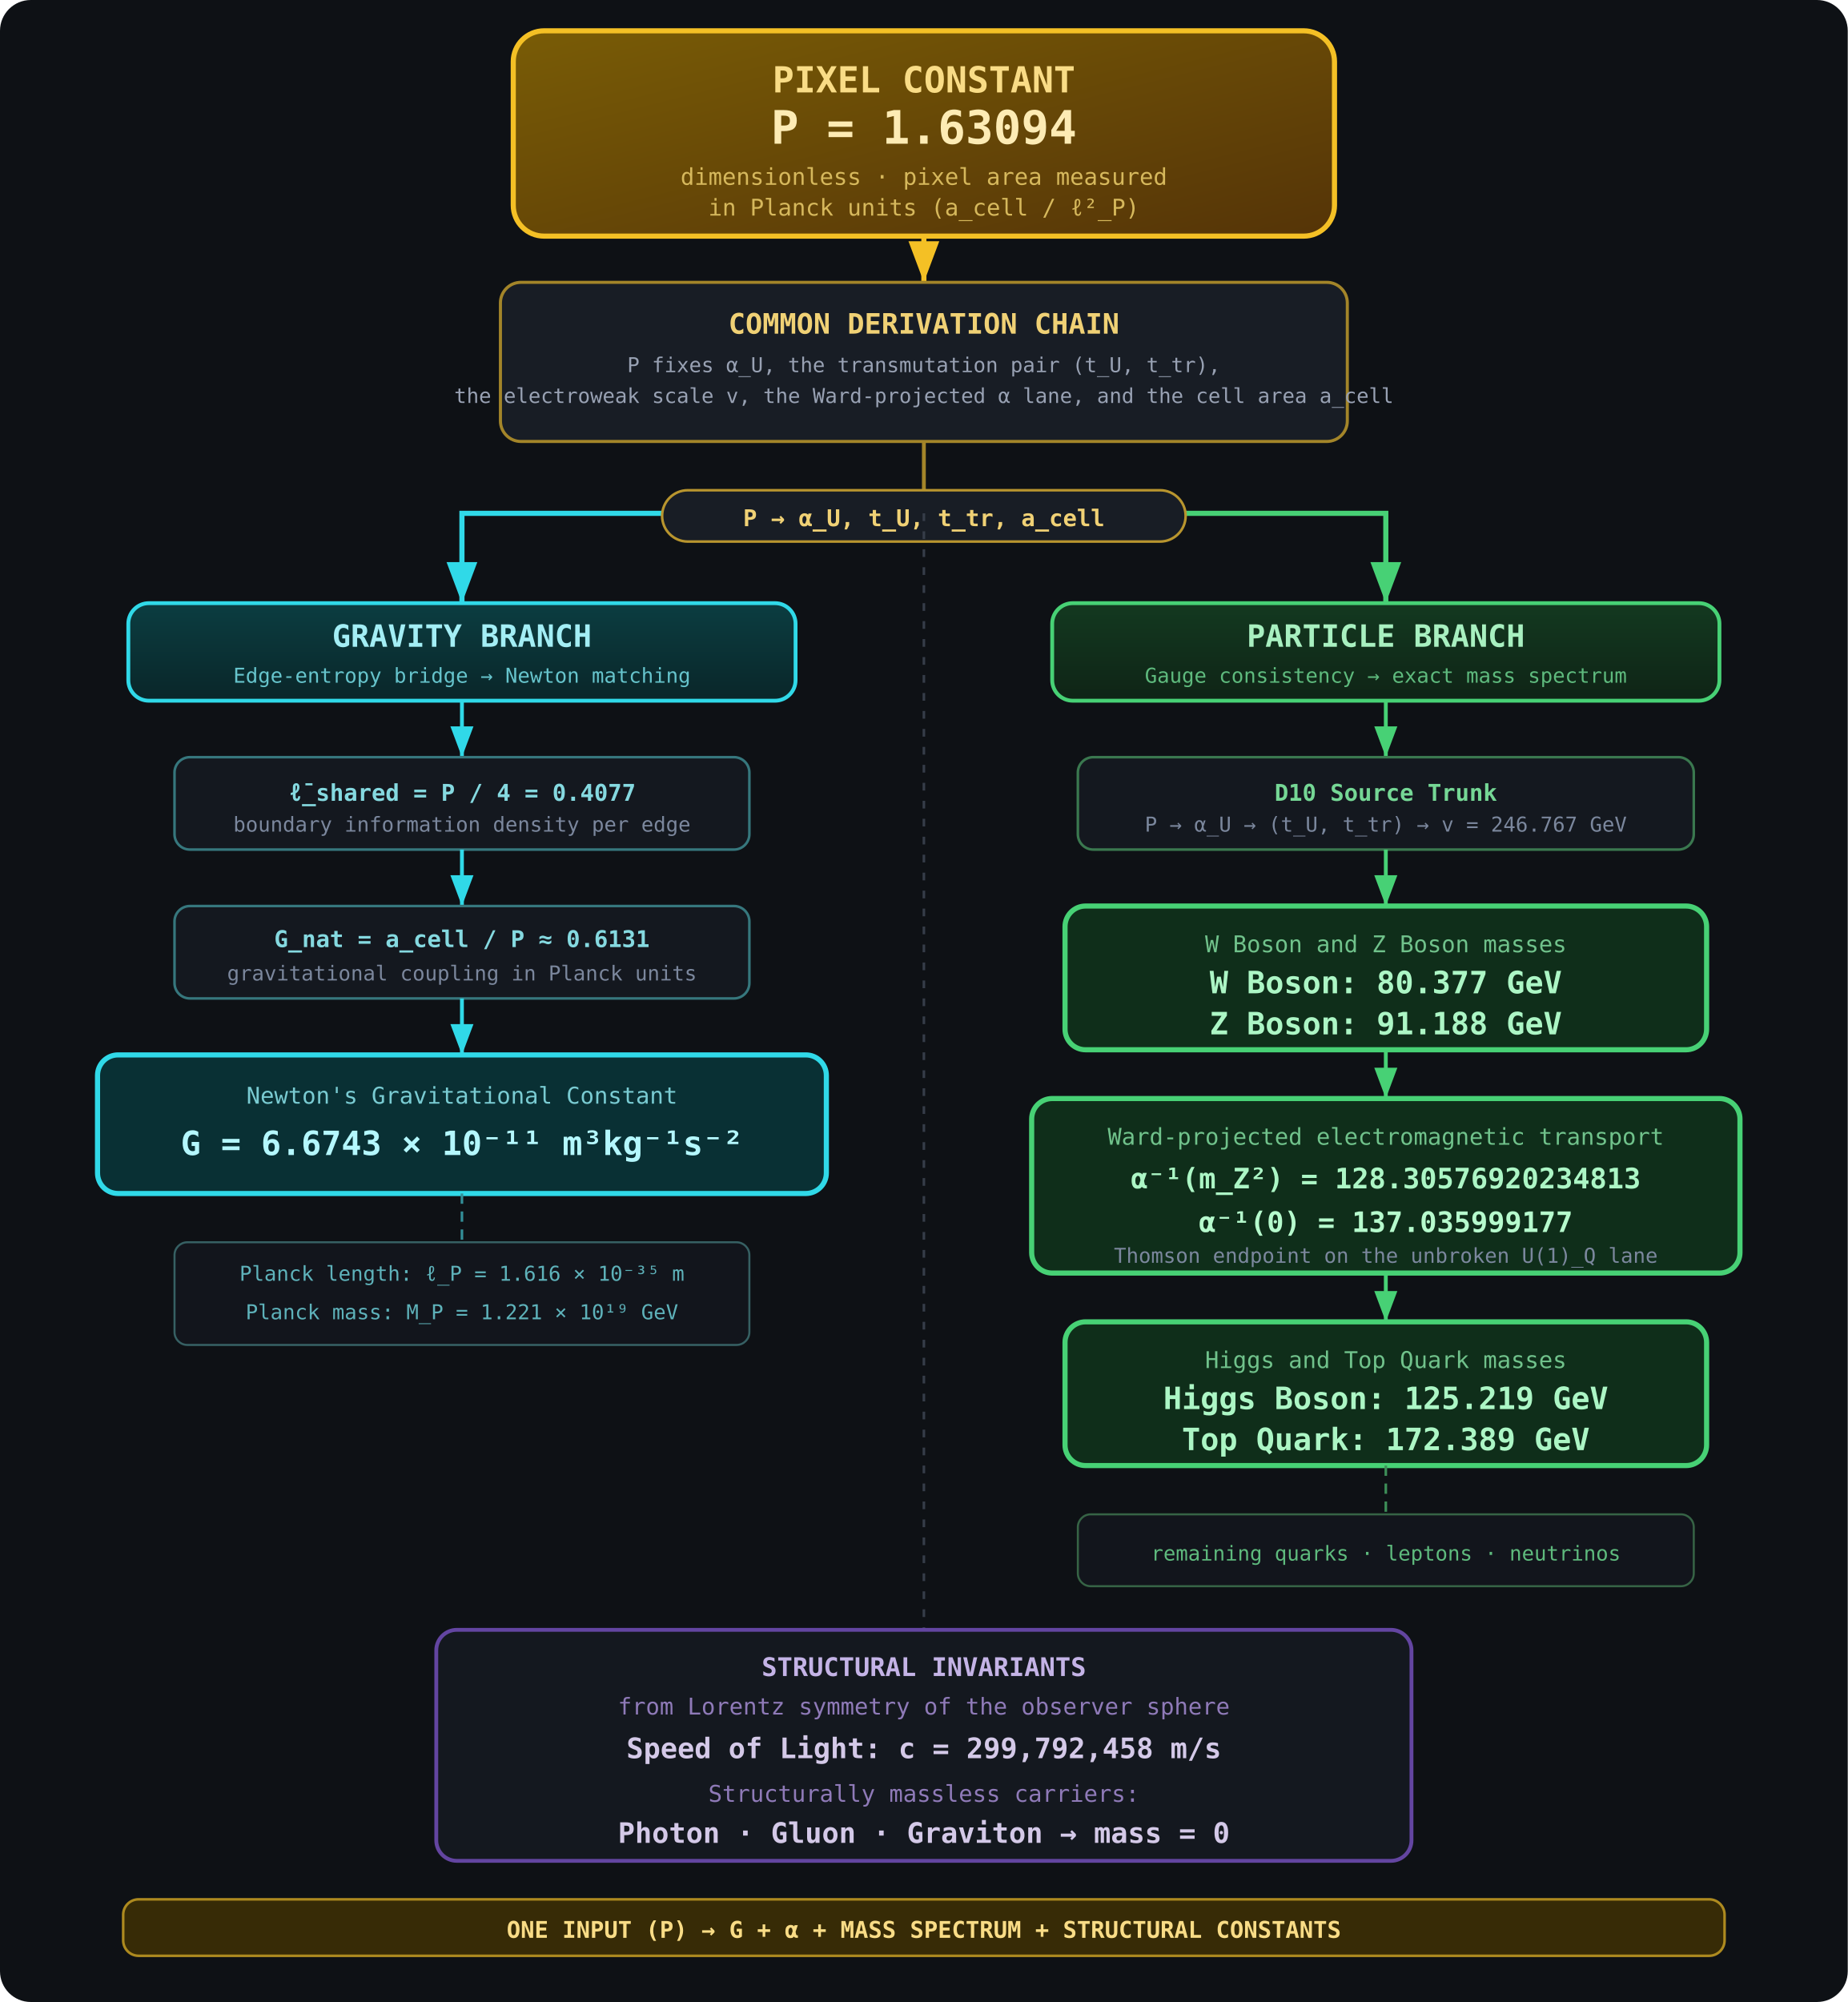
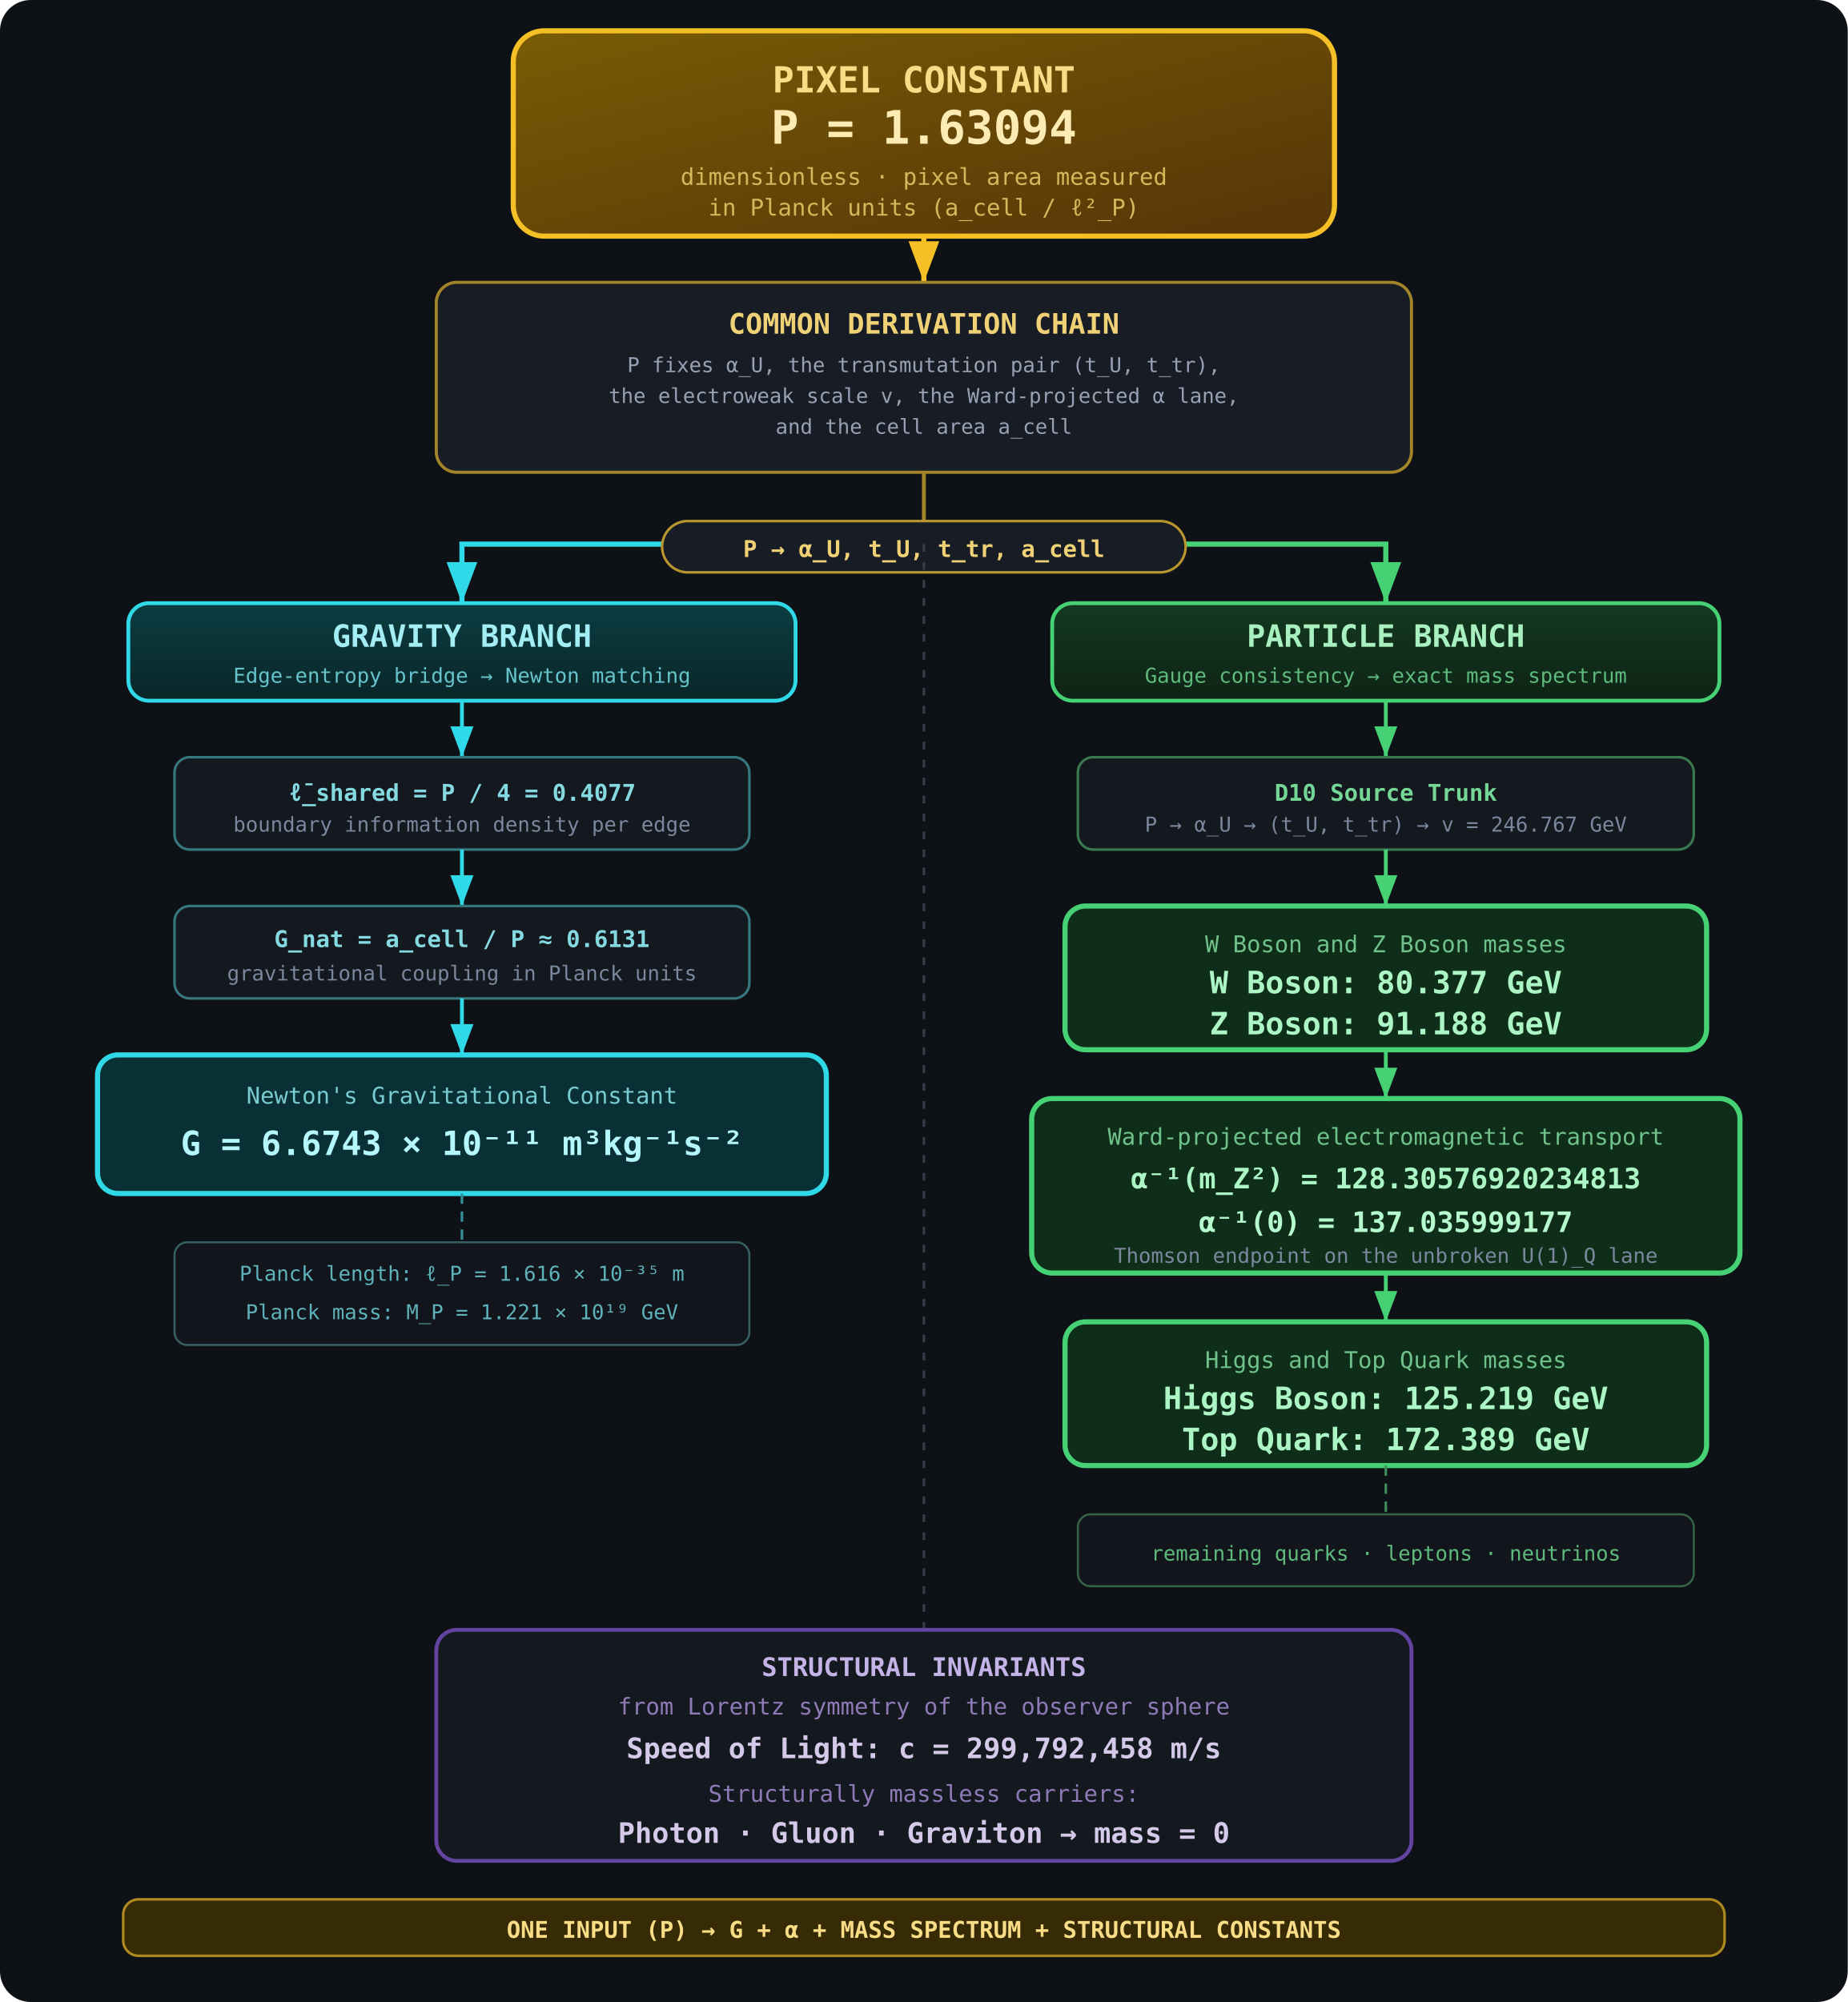
<svg xmlns="http://www.w3.org/2000/svg" width="720" height="780" viewBox="0 0 720 780" role="img" aria-labelledby="title desc">
  <defs>
    <marker id="uni-arrow" markerWidth="8" markerHeight="6" refX="8" refY="3" orient="auto">
      <path d="M0,0 L8,3 L0,6" fill="hsl(45,90%,55%)" />
    </marker>
    <marker id="uni-arrow-cyan" markerWidth="8" markerHeight="6" refX="8" refY="3" orient="auto">
      <path d="M0,0 L8,3 L0,6" fill="hsl(185,80%,55%)" />
    </marker>
    <marker id="uni-arrow-green" markerWidth="8" markerHeight="6" refX="8" refY="3" orient="auto">
      <path d="M0,0 L8,3 L0,6" fill="hsl(140,60%,55%)" />
    </marker>
    <linearGradient id="uni-root-grad" x1="0" y1="0" x2="1" y2="1">
      <stop offset="0%" stop-color="hsl(45,90%,25%)" />
      <stop offset="100%" stop-color="hsl(35,85%,18%)" />
    </linearGradient>
    <linearGradient id="uni-gravity-grad" x1="0" y1="0" x2="0" y2="1">
      <stop offset="0%" stop-color="hsl(185,70%,15%)" />
      <stop offset="100%" stop-color="hsl(185,60%,10%)" />
    </linearGradient>
    <linearGradient id="uni-particle-grad" x1="0" y1="0" x2="0" y2="1">
      <stop offset="0%" stop-color="hsl(140,50%,15%)" />
      <stop offset="100%" stop-color="hsl(140,40%,10%)" />
    </linearGradient>
  </defs>
  <rect width="720" height="780" rx="12" fill="hsl(220,20%,7%)" />
  <rect x="200" y="12" width="320" height="80" rx="12" fill="url(#uni-root-grad)" stroke="hsl(45,90%,55%)" stroke-width="2" />
  <text x="360" y="36" text-anchor="middle" font-family="monospace" font-size="14" font-weight="bold" fill="hsl(45,90%,75%)">PIXEL CONSTANT</text>
  <text x="360" y="56" text-anchor="middle" font-family="monospace" font-size="18" font-weight="bold" fill="hsl(45,95%,85%)">P = 1.63094</text>
  <text x="360" y="72" text-anchor="middle" font-family="monospace" font-size="9" fill="hsl(45,60%,60%)">dimensionless · pixel area measured</text>
  <text x="360" y="84" text-anchor="middle" font-family="monospace" font-size="9" fill="hsl(45,60%,60%)">in Planck units (a_cell / ℓ²_P)</text>
  <line x1="360" y1="92" x2="360" y2="110" stroke="hsl(45,90%,55%)" stroke-width="2" marker-end="url(#uni-arrow)" />
-   <rect x="195" y="110" width="330" height="62" rx="8" fill="hsl(220,20%,12%)" stroke="hsl(45,60%,40%)" stroke-width="1.2" />
+   <rect x="170" y="110" width="380" height="74" rx="8" fill="hsl(220,20%,12%)" stroke="hsl(45,60%,40%)" stroke-width="1.2" />
  <text x="360" y="130" text-anchor="middle" font-family="monospace" font-size="11" font-weight="bold" fill="hsl(45,80%,70%)">COMMON DERIVATION CHAIN</text>
  <text x="360" y="145" text-anchor="middle" font-family="monospace" font-size="8" fill="hsl(220,15%,65%)">P fixes α_U, the transmutation pair (t_U, t_tr),</text>
-   <text x="360" y="157" text-anchor="middle" font-family="monospace" font-size="8" fill="hsl(220,15%,65%)">the electroweak scale v, the Ward-projected α lane, and the cell area a_cell</text>
-   <line x1="360" y1="172" x2="360" y2="200" stroke="hsl(45,60%,40%)" stroke-width="1.5" />
-   <path d="M360,200 L180,200 L180,235" stroke="hsl(185,80%,55%)" stroke-width="2" fill="none" marker-end="url(#uni-arrow-cyan)" />
-   <path d="M360,200 L540,200 L540,235" stroke="hsl(140,60%,55%)" stroke-width="2" fill="none" marker-end="url(#uni-arrow-green)" />
-   <rect x="258" y="191" width="204" height="20" rx="10" fill="hsl(220,20%,12%)" stroke="hsl(45,60%,45%)" stroke-width="1" />
-   <text x="360" y="205" text-anchor="middle" font-family="monospace" font-size="9" font-weight="bold" fill="hsl(45,80%,70%)">P → α_U, t_U, t_tr, a_cell</text>
+   <text x="360" y="157" text-anchor="middle" font-family="monospace" font-size="8" fill="hsl(220,15%,65%)">the electroweak scale v, the Ward-projected α lane,</text>
+   <text x="360" y="169" text-anchor="middle" font-family="monospace" font-size="8" fill="hsl(220,15%,65%)">and the cell area a_cell</text>
+   <line x1="360" y1="184" x2="360" y2="212" stroke="hsl(45,60%,40%)" stroke-width="1.5" />
+   <path d="M360,212 L180,212 L180,235" stroke="hsl(185,80%,55%)" stroke-width="2" fill="none" marker-end="url(#uni-arrow-cyan)" />
+   <path d="M360,212 L540,212 L540,235" stroke="hsl(140,60%,55%)" stroke-width="2" fill="none" marker-end="url(#uni-arrow-green)" />
+   <rect x="258" y="203" width="204" height="20" rx="10" fill="hsl(220,20%,12%)" stroke="hsl(45,60%,45%)" stroke-width="1" />
+   <text x="360" y="217" text-anchor="middle" font-family="monospace" font-size="9" font-weight="bold" fill="hsl(45,80%,70%)">P → α_U, t_U, t_tr, a_cell</text>
  <rect x="50" y="235" width="260" height="38" rx="8" fill="url(#uni-gravity-grad)" stroke="hsl(185,80%,55%)" stroke-width="1.5" />
  <text x="180" y="252" text-anchor="middle" font-family="monospace" font-size="12" font-weight="bold" fill="hsl(185,80%,80%)">GRAVITY BRANCH</text>
  <text x="180" y="266" text-anchor="middle" font-family="monospace" font-size="8" fill="hsl(185,50%,60%)">Edge-entropy bridge → Newton matching</text>
  <line x1="180" y1="273" x2="180" y2="295" stroke="hsl(185,80%,55%)" stroke-width="1.5" marker-end="url(#uni-arrow-cyan)" />
  <rect x="68" y="295" width="224" height="36" rx="6" fill="hsl(220,20%,10%)" stroke="hsl(185,40%,35%)" stroke-width="1" />
  <text x="180" y="312" text-anchor="middle" font-family="monospace" font-size="9" font-weight="bold" fill="hsl(185,60%,70%)">ℓ̄_shared = P / 4 = 0.4077</text>
  <text x="180" y="324" text-anchor="middle" font-family="monospace" font-size="8" fill="hsl(220,15%,55%)">boundary information density per edge</text>
  <line x1="180" y1="331" x2="180" y2="353" stroke="hsl(185,80%,55%)" stroke-width="1.5" marker-end="url(#uni-arrow-cyan)" />
  <rect x="68" y="353" width="224" height="36" rx="6" fill="hsl(220,20%,10%)" stroke="hsl(185,40%,35%)" stroke-width="1" />
  <text x="180" y="369" text-anchor="middle" font-family="monospace" font-size="9" font-weight="bold" fill="hsl(185,60%,70%)">G_nat = a_cell / P ≈ 0.6131</text>
  <text x="180" y="382" text-anchor="middle" font-family="monospace" font-size="8" fill="hsl(220,15%,55%)">gravitational coupling in Planck units</text>
  <line x1="180" y1="389" x2="180" y2="411" stroke="hsl(185,80%,55%)" stroke-width="1.5" marker-end="url(#uni-arrow-cyan)" />
  <rect x="38" y="411" width="284" height="54" rx="8" fill="hsl(185,70%,12%)" stroke="hsl(185,80%,55%)" stroke-width="2" />
  <text x="180" y="430" text-anchor="middle" font-family="monospace" font-size="9" fill="hsl(185,50%,65%)">Newton's Gravitational Constant</text>
  <text x="180" y="450" text-anchor="middle" font-family="monospace" font-size="13" font-weight="bold" fill="hsl(185,95%,85%)">G = 6.6743 × 10⁻¹¹ m³kg⁻¹s⁻²</text>
  <line x1="180" y1="465" x2="180" y2="484" stroke="hsl(185,50%,40%)" stroke-width="1" stroke-dasharray="4,3" />
  <rect x="68" y="484" width="224" height="40" rx="5" fill="hsl(220,20%,9%)" stroke="hsl(185,30%,30%)" stroke-width="0.8" />
  <text x="180" y="499" text-anchor="middle" font-family="monospace" font-size="8" fill="hsl(185,40%,55%)">Planck length: ℓ_P = 1.616 × 10⁻³⁵ m</text>
  <text x="180" y="514" text-anchor="middle" font-family="monospace" font-size="8" fill="hsl(185,40%,55%)">Planck mass: M_P = 1.221 × 10¹⁹ GeV</text>
  <rect x="410" y="235" width="260" height="38" rx="8" fill="url(#uni-particle-grad)" stroke="hsl(140,60%,55%)" stroke-width="1.5" />
  <text x="540" y="252" text-anchor="middle" font-family="monospace" font-size="12" font-weight="bold" fill="hsl(140,70%,80%)">PARTICLE BRANCH</text>
  <text x="540" y="266" text-anchor="middle" font-family="monospace" font-size="8" fill="hsl(140,40%,55%)">Gauge consistency → exact mass spectrum</text>
  <line x1="540" y1="273" x2="540" y2="295" stroke="hsl(140,60%,55%)" stroke-width="1.5" marker-end="url(#uni-arrow-green)" />
  <rect x="420" y="295" width="240" height="36" rx="6" fill="hsl(220,20%,10%)" stroke="hsl(140,35%,35%)" stroke-width="1" />
  <text x="540" y="312" text-anchor="middle" font-family="monospace" font-size="9" font-weight="bold" fill="hsl(140,55%,65%)">D10 Source Trunk</text>
  <text x="540" y="324" text-anchor="middle" font-family="monospace" font-size="8" fill="hsl(220,15%,55%)">P → α_U → (t_U, t_tr) → v = 246.767 GeV</text>
  <line x1="540" y1="331" x2="540" y2="353" stroke="hsl(140,60%,55%)" stroke-width="1.5" marker-end="url(#uni-arrow-green)" />
  <rect x="415" y="353" width="250" height="56" rx="8" fill="hsl(140,50%,12%)" stroke="hsl(140,60%,55%)" stroke-width="2" />
  <text x="540" y="371" text-anchor="middle" font-family="monospace" font-size="9" fill="hsl(140,40%,60%)">W Boson and Z Boson masses</text>
  <text x="540" y="387" text-anchor="middle" font-family="monospace" font-size="12" font-weight="bold" fill="hsl(140,80%,82%)">W Boson: 80.377 GeV</text>
  <text x="540" y="403" text-anchor="middle" font-family="monospace" font-size="12" font-weight="bold" fill="hsl(140,80%,82%)">Z Boson: 91.188 GeV</text>
  <line x1="540" y1="409" x2="540" y2="428" stroke="hsl(140,60%,55%)" stroke-width="1.5" marker-end="url(#uni-arrow-green)" />
  <rect x="402" y="428" width="276" height="68" rx="8" fill="hsl(140,50%,12%)" stroke="hsl(140,60%,55%)" stroke-width="2" />
  <text x="540" y="446" text-anchor="middle" font-family="monospace" font-size="9" fill="hsl(140,40%,60%)">Ward-projected electromagnetic transport</text>
  <text x="540" y="463" text-anchor="middle" font-family="monospace" font-size="11" font-weight="bold" fill="hsl(140,80%,82%)">α⁻¹(m_Z²) = 128.30576920234813</text>
  <text x="540" y="480" text-anchor="middle" font-family="monospace" font-size="11" font-weight="bold" fill="hsl(140,90%,85%)">α⁻¹(0) = 137.035999177</text>
  <text x="540" y="492" text-anchor="middle" font-family="monospace" font-size="8" fill="hsl(220,15%,55%)">Thomson endpoint on the unbroken U(1)_Q lane</text>
  <line x1="540" y1="496" x2="540" y2="515" stroke="hsl(140,60%,55%)" stroke-width="1.5" marker-end="url(#uni-arrow-green)" />
  <rect x="415" y="515" width="250" height="56" rx="8" fill="hsl(140,50%,12%)" stroke="hsl(140,60%,55%)" stroke-width="2" />
  <text x="540" y="533" text-anchor="middle" font-family="monospace" font-size="9" fill="hsl(140,40%,60%)">Higgs and Top Quark masses</text>
  <text x="540" y="549" text-anchor="middle" font-family="monospace" font-size="12" font-weight="bold" fill="hsl(140,80%,82%)">Higgs Boson: 125.219 GeV</text>
  <text x="540" y="565" text-anchor="middle" font-family="monospace" font-size="12" font-weight="bold" fill="hsl(140,80%,82%)">Top Quark: 172.389 GeV</text>
  <line x1="540" y1="571" x2="540" y2="590" stroke="hsl(140,40%,40%)" stroke-width="1" stroke-dasharray="4,3" />
  <rect x="420" y="590" width="240" height="28" rx="5" fill="hsl(220,20%,9%)" stroke="hsl(140,30%,30%)" stroke-width="0.8" />
  <text x="540" y="608" text-anchor="middle" font-family="monospace" font-size="8" fill="hsl(140,40%,55%)">remaining quarks · leptons · neutrinos</text>
-   <line x1="360" y1="200" x2="360" y2="635" stroke="hsl(220,15%,25%)" stroke-width="1" stroke-dasharray="3,4" />
+   <line x1="360" y1="212" x2="360" y2="635" stroke="hsl(220,15%,25%)" stroke-width="1" stroke-dasharray="3,4" />
  <rect x="170" y="635" width="380" height="90" rx="8" fill="hsl(220,20%,10%)" stroke="hsl(260,40%,45%)" stroke-width="1.5" />
  <text x="360" y="653" text-anchor="middle" font-family="monospace" font-size="10" font-weight="bold" fill="hsl(260,50%,80%)">STRUCTURAL INVARIANTS</text>
  <text x="360" y="668" text-anchor="middle" font-family="monospace" font-size="9" fill="hsl(260,30%,60%)">from Lorentz symmetry of the observer sphere</text>
  <text x="360" y="685" text-anchor="middle" font-family="monospace" font-size="11" font-weight="bold" fill="hsl(260,40%,85%)">Speed of Light: c = 299,792,458 m/s</text>
  <text x="360" y="702" text-anchor="middle" font-family="monospace" font-size="9" fill="hsl(260,30%,60%)">Structurally massless carriers:</text>
  <text x="360" y="718" text-anchor="middle" font-family="monospace" font-size="11" font-weight="bold" fill="hsl(260,40%,85%)">Photon · Gluon · Graviton → mass = 0</text>
  <rect x="48" y="740" width="624" height="22" rx="6" fill="hsl(45,80%,12%)" stroke="hsl(45,70%,40%)" stroke-width="1" />
  <text x="360" y="755" text-anchor="middle" font-family="monospace" font-size="9" font-weight="bold" fill="hsl(45,90%,75%)">ONE INPUT (P) → G + α + MASS SPECTRUM + STRUCTURAL CONSTANTS</text>
</svg>
